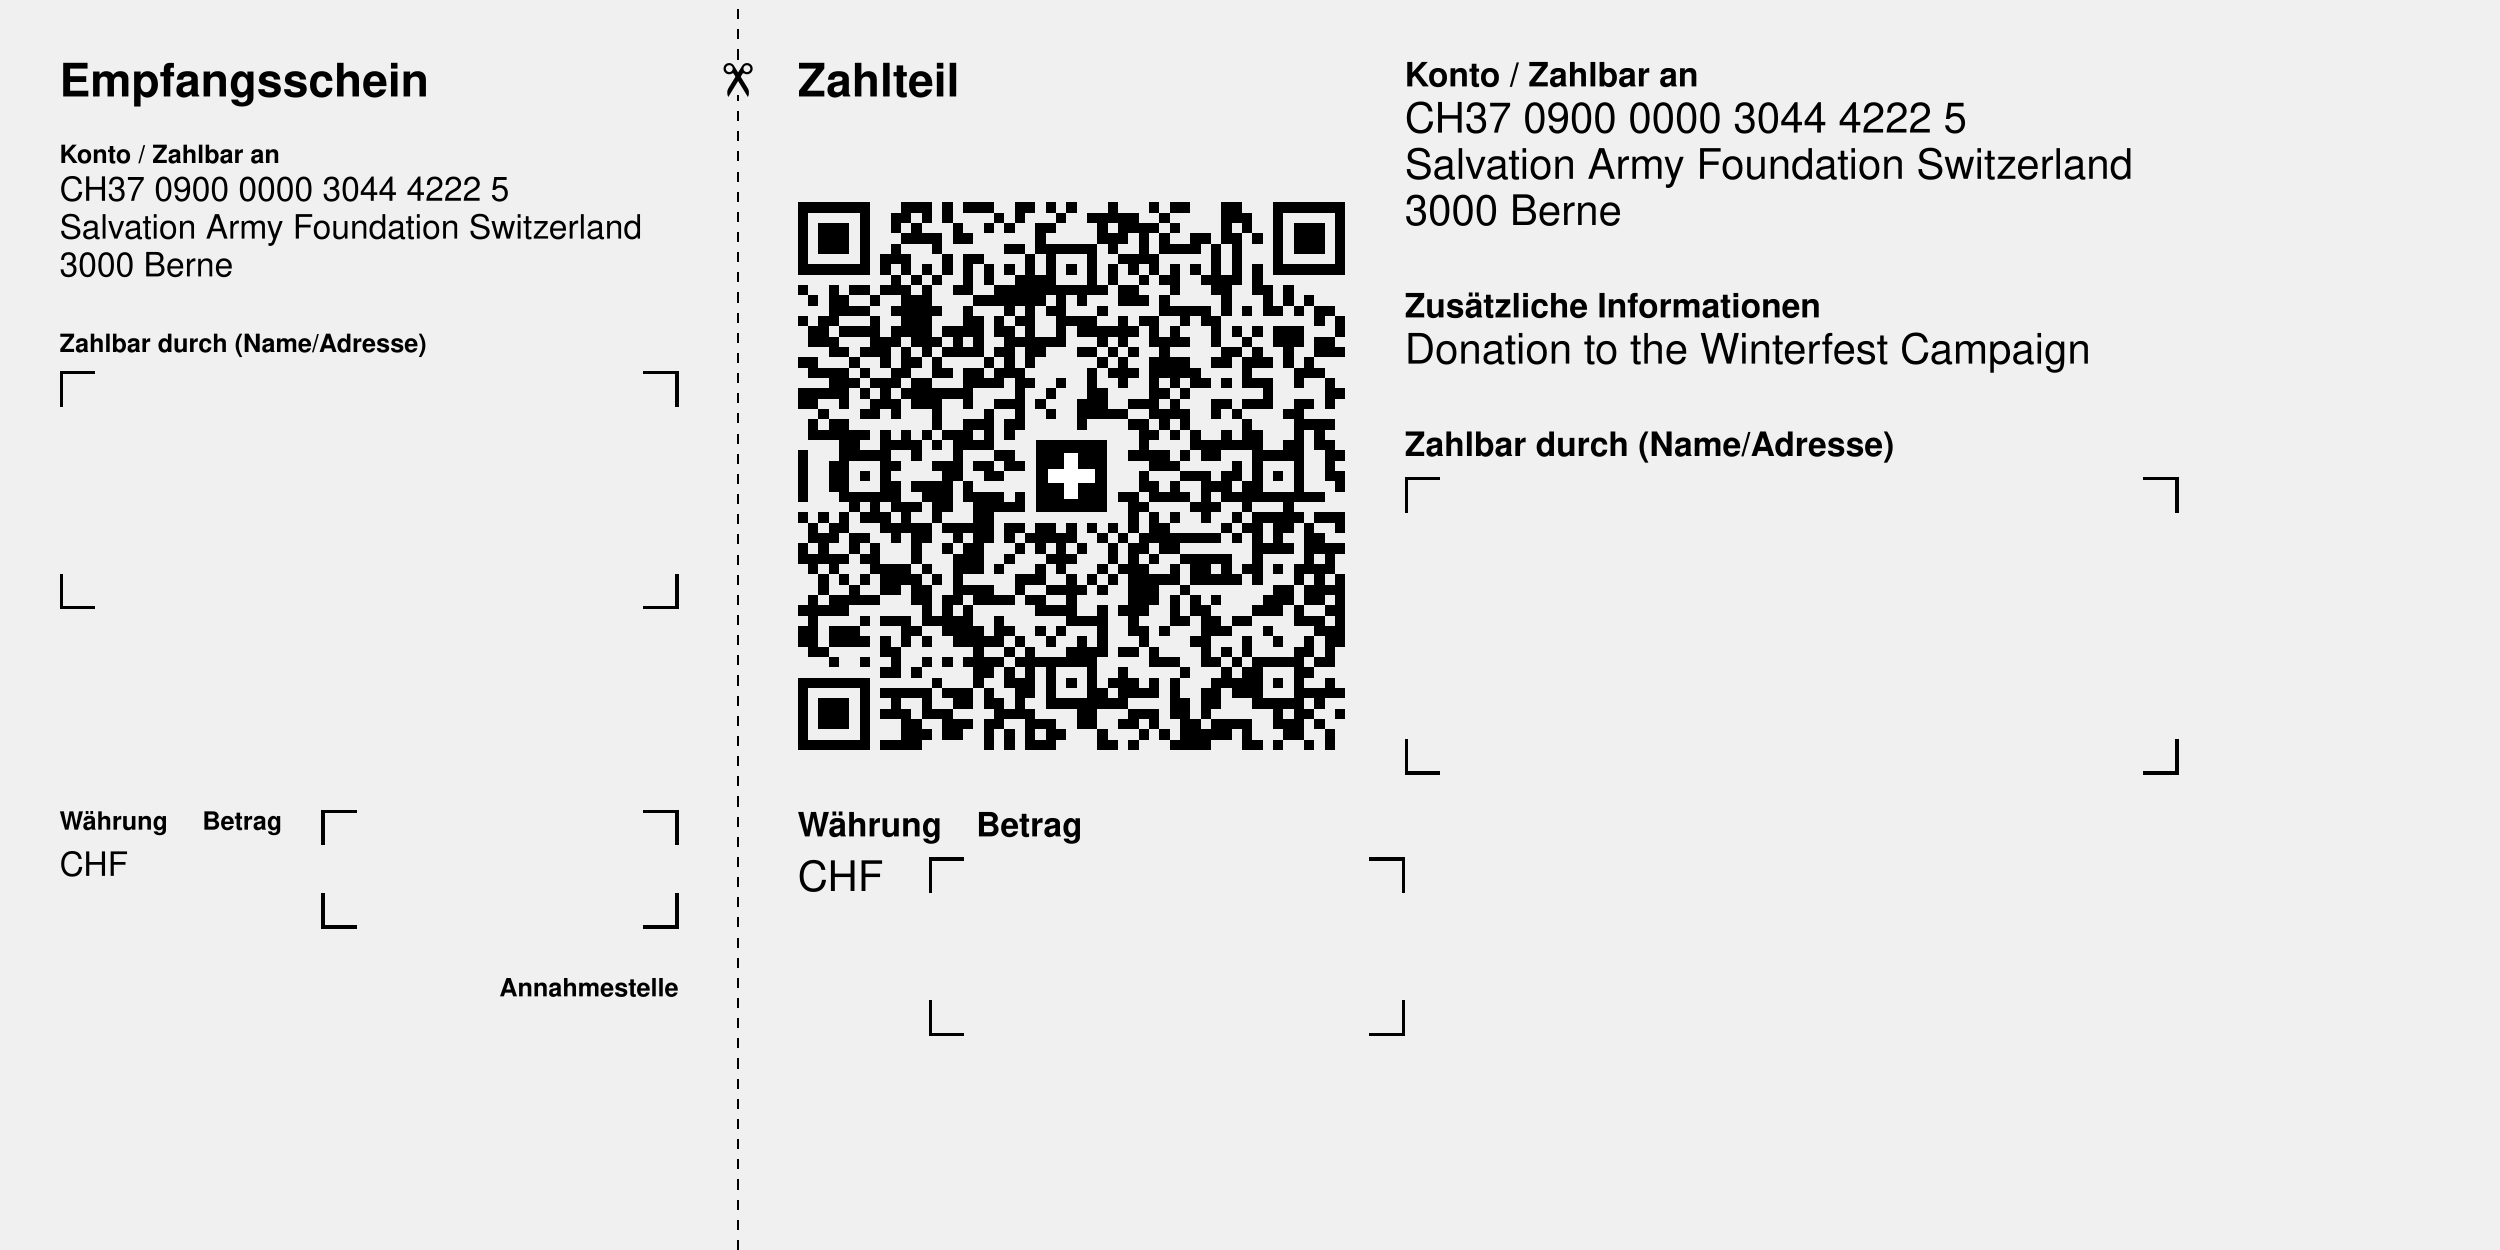
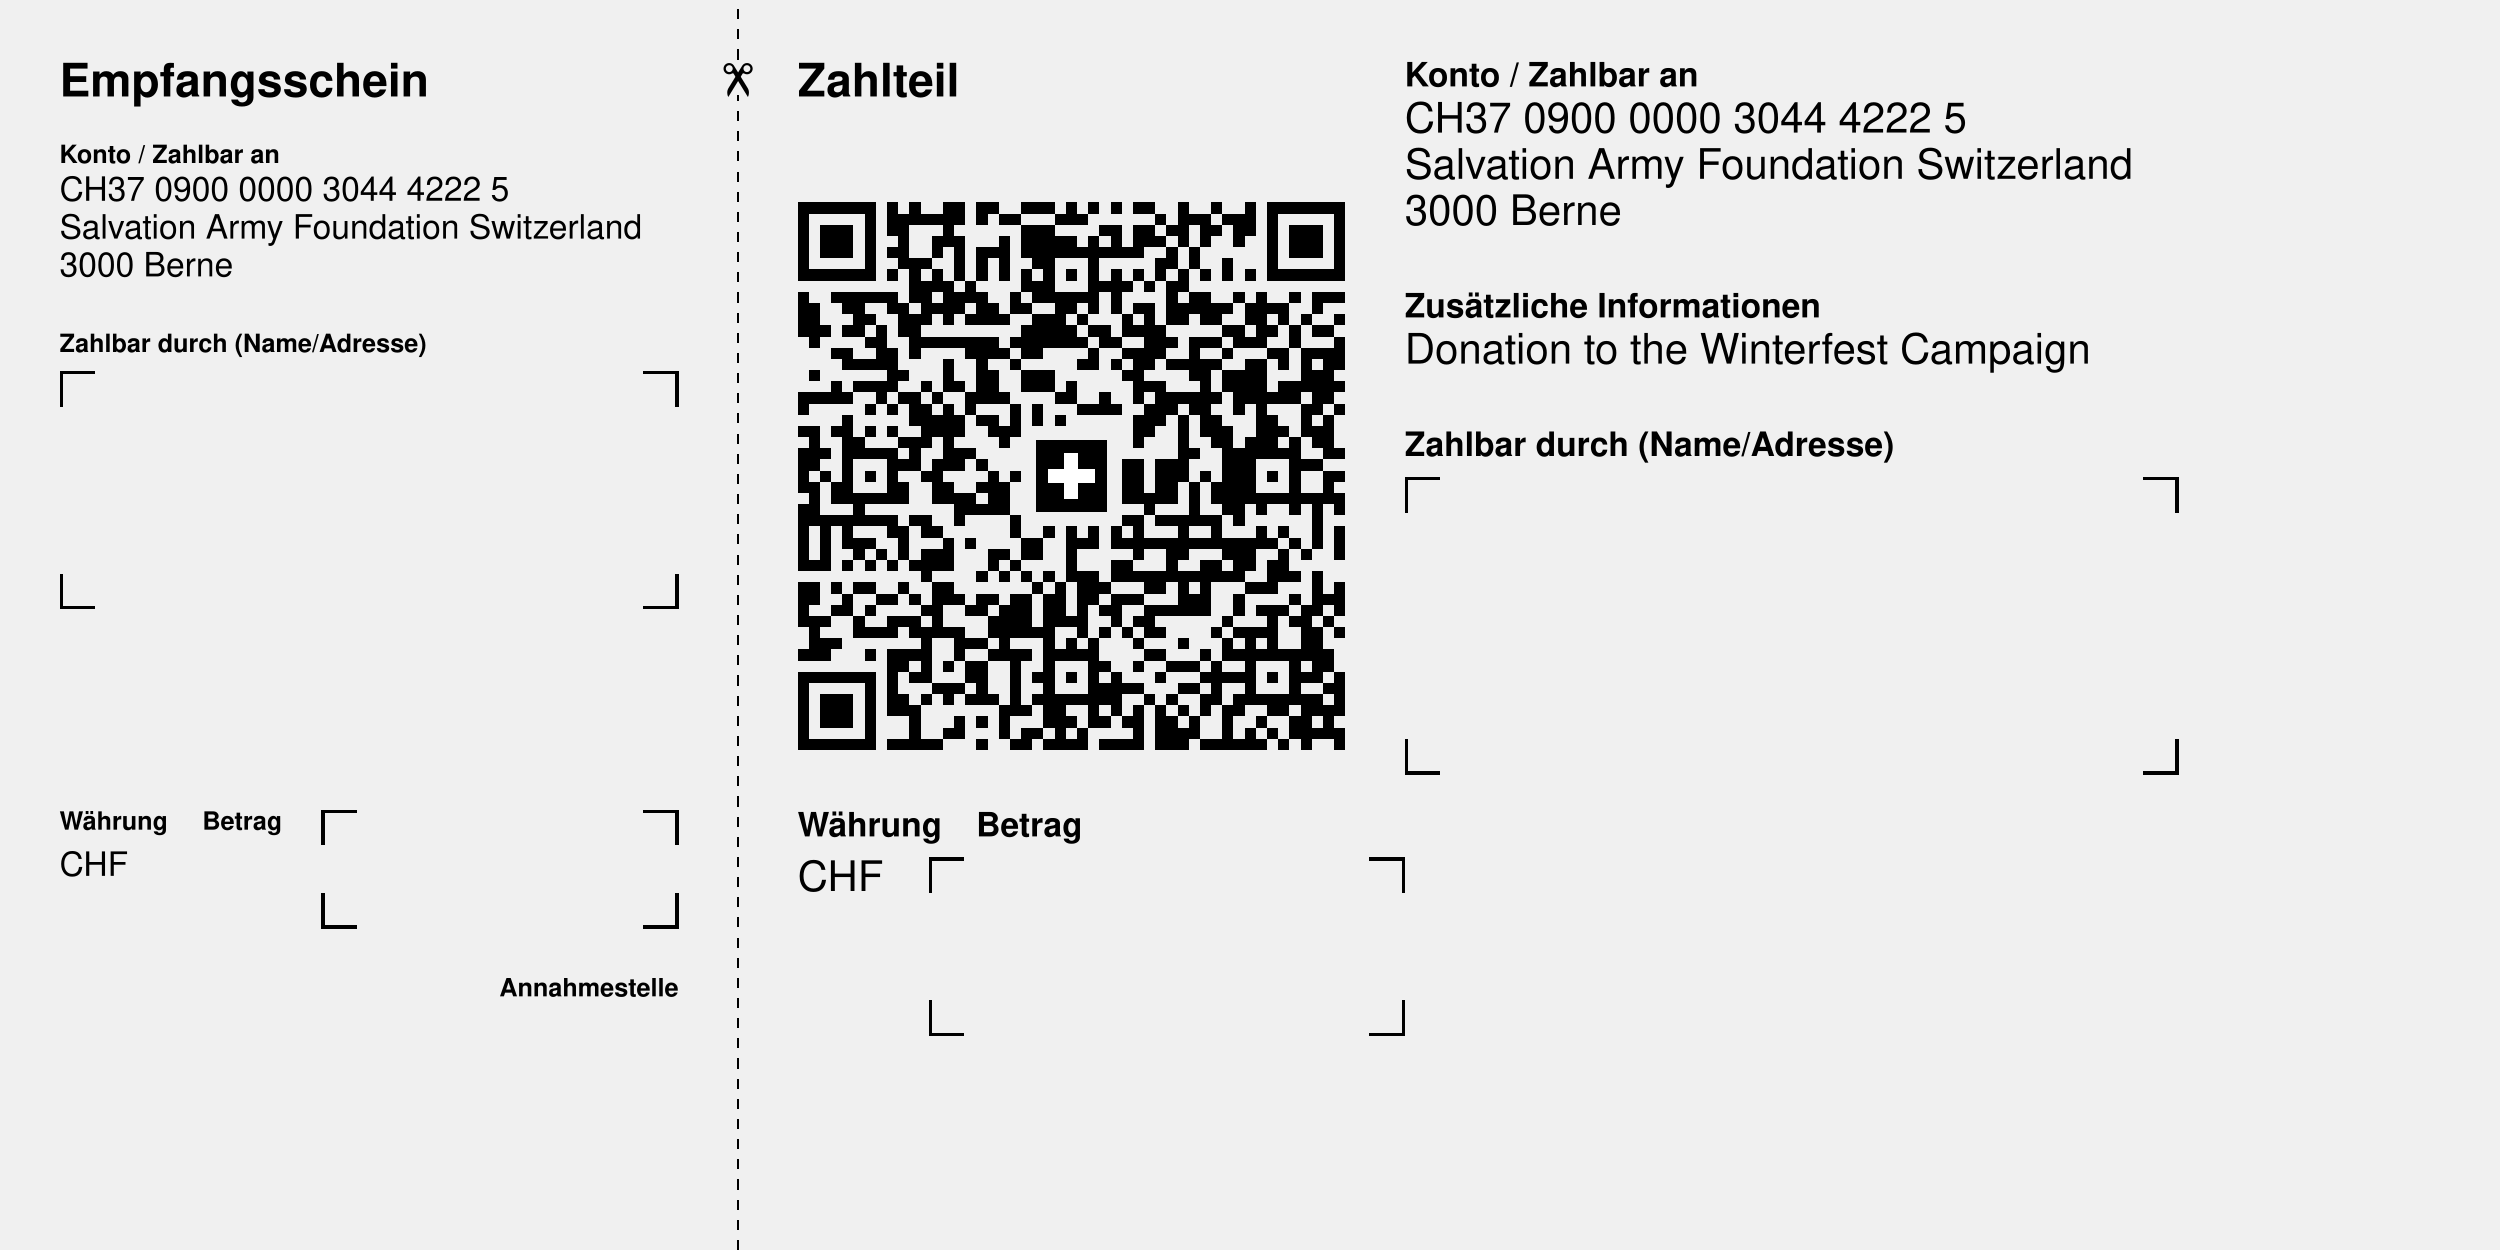
<svg xmlns="http://www.w3.org/2000/svg" width="210mm" height="105mm" version="1.1" viewBox="0 0 595.276 297.638">
  <g font-family="Helvetica,Arial,&quot;Liberation Sans&quot;" transform="translate(0 297.638)">
    <g transform="translate(189.921 -0)">
      <text x="0" y="-274.665" font-size="11" font-weight="bold">Zahlteil</text>
    </g>
-     <g transform="translate(189.921 -119.055) scale(2.46)">
-       <path fill="#000000" shape-rendering="crispEdges" d="M0,-53h7v1h-7zm10,0h3v1h-3zm4,0h1v2h-1zm2,0h3v1h-3zm5,0h2v1h-2zm3,0h1v1h-1z m2,0h1v1h-1zm4,0h1v2h-1zm4,0h1v1h-1zm2,0h2v1h-2zm5,0h2v2h-2zm5,0h7v1h-7z m-46,1h1v6h-1zm6,0h1v6h-1zm3,0h2v1h-2zm3,0h1v1h-1zm7,0h1v1h-1zm2,0h1v1h-1z m4,0h1v1h-1zm3,0h2v1h-2zm3,0h2v2h-2zm4,0h1v1h-1zm8,0h1v2h-1zm3,-0h1v6h-1z m6,0h1v6h-1zm-50,1h3v3h-3zm7,0h1v1h-1zm2,0h1v2h-1zm4,0h1v2h-1zm3,0h1v1h-1z m2,0h1v1h-1zm3,0h1v3h-1zm1,0h1v1h-1zm5,0h1v2h-1zm4,-0h1v4h-1zm1,0h1v1h-1z m2,0h1v1h-1zm5,0h1v2h-1zm7,0h3v3h-3zm-38,1h1v1h-1zm2,0h2v1h-2zm4,0h1v1h-1z m14,0h2v1h-2zm5,0h1v2h-1zm3,0h2v1h-2zm4,0h1v5h-1zm2,0h1v1h-1zm-35,1h1v2h-1z m4,0h1v1h-1zm7,0h2v1h-2zm4,0h5v1h-5zm6,0h1v1h-1zm6,0h3v1h-3zm4,0h1v5h-1z m-32,1h1v2h-1zm2,0h1v2h-1zm4,0h1v2h-1zm2,0h1v4h-1zm1,-0h1v1h-1zm5,0h1v11h-1z m2,0h1v4h-1zm4,0h1v4h-1zm3,-0h2v1h-2zm3,0h1v2h-1zm-33,1h5v1h-5zm11,0h1v1h-1z m6,0h1v2h-1zm2,-0h1v1h-1zm6,0h1v1h-1zm4,0h1v2h-1zm2,-0h1v1h-1zm4,0h1v3h-1z m2,-0h1v1h-1zm6,0h1v3h-1zm3,-0h5v1h-5zm-38,1h1v2h-1zm2,0h1v1h-1zm2,0h1v1h-1z m8,0h1v3h-1zm2,0h1v3h-1zm10,0h1v1h-1zm2,0h1v1h-1zm4,0h1v1h-1zm2,0h1v4h-1z m-41,1h1v1h-1zm3,0h1v4h-1zm2,0h2v1h-2zm3,0h1v1h-1zm2,-0h1v5h-1zm2,0h1v7h-1z m3,0h1v1h-1zm4,0h2v2h-2zm6,-0h1v6h-1zm1,0h2v1h-2zm3,0h1v1h-1zm2,0h2v2h-2z m14,0h1v3h-1zm2,0h1v2h-1zm-46,1h1v1h-1zm3,0h1v2h-1zm3,0h1v1h-1zm4,-0h1v5h-1z m6,0h2v1h-2zm10,0h1v1h-1zm6,0h1v1h-1zm2,0h1v2h-1zm14,0h1v1h-1zm-44,1h2v1h-2z m4,0h1v1h-1zm4,0h1v1h-1zm3,-0h1v3h-1zm4,0h1v1h-1zm4,0h1v1h-1zm5,0h1v1h-1z m7,0h4v1h-4zm7,0h1v1h-1zm3,0h1v1h-1zm2,0h1v1h-1zm2,0h2v1h-2zm-50,1h1v1h-1z m2,-0h1v3h-1zm5,0h1v4h-1zm10,0h1v4h-1zm2,0h1v2h-1zm2,0h1v1h-1zm5,0h3v1h-3z m5,-0h1v3h-1zm2,0h2v1h-2zm4,0h1v1h-1zm2,0h2v1h-2zm11,0h1v1h-1zm2,-0h1v2h-1z m-51,1h1v2h-1zm3,0h3v1h-3zm5,0h1v2h-1zm5,0h2v1h-2zm6,0h1v5h-1zm7,0h4v1h-4z m5,0h1v1h-1zm2,0h1v2h-1zm2,0h1v2h-1zm4,0h1v2h-1zm2,0h1v1h-1zm2,0h1v1h-1z m2,0h3v2h-3zm-43,1h1v2h-1zm5,0h1v3h-1zm5,0h1v1h-1zm2,0h1v2h-1zm6,0h1v1h-1z m2,0h2v1h-2zm6,0h1v1h-1zm6,0h1v4h-1zm2,0h1v1h-1zm6,0h1v1h-1zm7,0h2v2h-2z m-46,1h1v1h-1zm2,0h1v1h-1zm4,0h1v3h-1zm4,0h1v1h-1zm2,0h1v1h-1zm3,0h1v1h-1z m4,0h1v1h-1zm4,0h2v1h-2zm3,0h1v1h-1zm2,0h1v1h-1zm9,0h2v1h-2zm3,0h1v2h-1z m3,0h1v2h-1zm5,0h1v1h-1zm-52,1h2v1h-2zm5,0h1v1h-1zm6,0h1v1h-1zm2,0h1v2h-1z m5,0h1v1h-1zm11,0h1v1h-1zm2,0h1v3h-1zm3,0h1v6h-1zm2,0h2v2h-2zm4,0h2v1h-2z m3,0h1v3h-1zm2,0h1v1h-1zm4,0h1v2h-1zm-48,1h4v1h-4zm5,0h1v1h-1zm3,0h1v2h-1z m5,0h1v1h-1zm2,0h2v2h-2zm3,0h1v2h-1zm2,0h1v6h-1zm7,0h1v5h-1zm2,0h1v1h-1z m2,0h1v1h-1zm6,0h1v2h-1zm10,0h1v2h-1zm2,0h1v1h-1zm-47,1h2v2h-2zm2,0h1v1h-1z m2,0h2v1h-2zm4,0h2v3h-2zm7,0h1v1h-1zm4,0h1v1h-1zm3,0h1v1h-1zm11,0h1v1h-1z m3,0h1v1h-1zm2,0h1v1h-1zm3,0h2v1h-2zm7,0h1v3h-1zm-51,1h2v2h-2zm2,0h1v1h-1z m4,0h1v1h-1zm2,0h1v2h-1zm2,0h1v1h-1zm3,0h4v1h-4zm11,0h1v1h-1zm5,0h1v3h-1z m6,0h1v1h-1zm2,0h1v1h-1zm8,0h1v2h-1zm7,0h1v1h-1zm-48,1h1v1h-1zm3,0h1v2h-1z m2,0h1v2h-1zm4,0h1v3h-1zm3,0h1v1h-1zm3,0h2v1h-2zm4,0h1v1h-1zm4,0h1v3h-1z m5,0h2v1h-2zm4,0h1v2h-1zm4,0h2v1h-2zm3,0h2v1h-2zm5,0h1v10h-1zm1,0h1v1h-1z m-47,1h1v1h-1zm4,0h1v1h-1zm12,0h1v4h-1zm6,0h1v1h-1zm6,0h2v1h-2zm5,0h1v2h-1z m2,0h1v2h-1zm3,0h1v1h-1zm2,0h1v1h-1zm5,0h1v1h-1zm-46,1h1v2h-1zm2,0h2v2h-2z m13,0h1v3h-1zm1,0h1v1h-1zm3,0h1v2h-1zm12,0h2v1h-2zm11,0h1v3h-1zm6,0h3v1h-3z m-47,1h1v1h-1zm3,0h1v3h-1zm1,0h1v1h-1zm2,0h1v7h-1zm2,0h1v2h-1zm2,0h1v1h-1z m2,0h2v1h-2zm19,0h1v3h-1zm1,0h1v1h-1zm2,0h1v1h-1zm2,0h1v2h-1zm3,0h1v2h-1z m3,0h1v7h-1zm6,0h1v2h-1zm-46,1h1v6h-1zm5,0h1v1h-1zm2,0h1v2h-1zm2,0h1v1h-1z m2,0h1v4h-1zm2,0h1v1h-1zm22,0h2v2h-2zm3,0h1v1h-1zm5,0h1v2h-1zm4,0h1v4h-1z m-51,1h1v5h-1zm6,0h2v1h-2zm13,0h2v1h-2zm13,0h1v1h-1zm2,0h2v2h-2zm3,0h1v1h-1z m8,0h2v1h-2zm7,0h1v1h-1zm-49,1h1v3h-1zm6,0h1v1h-1zm4,0h2v1h-2zm4,0h2v1h-2z m3,0h2v1h-2zm16,0h1v1h-1zm6,0h1v2h-1zm-36,1h1v1h-1zm8,-0h1v4h-1zm4,0h2v1h-2z m15,0h1v2h-1zm4,0h3v1h-3zm4,0h1v3h-1zm5,0h1v1h-1zm6,0h1v2h-1zm-43,1h1v3h-1z m2,0h3v1h-3zm5,0h1v2h-1zm18,0h1v2h-1zm2,0h1v2h-1zm3,0h1v4h-1zm1,0h1v1h-1z m3,-0h1v3h-1zm-38,1h3v1h-3zm7,0h2v1h-2zm5,-0h2v5h-2zm2,0h1v2h-1zm2,0h1v2h-1z m10,0h2v1h-2zm4,0h1v1h-1zm2,0h1v1h-1zm5,0h1v1h-1zm3,0h3v1h-3zm4,0h2v1h-2z m-44,1h1v1h-1zm2,0h1v2h-1zm3,0h1v3h-1zm1,-0h1v1h-1zm2,0h1v2h-1zm7,-0h1v1h-1z m12,0h1v3h-1zm1,-0h1v1h-1zm5,0h1v1h-1zm2,0h1v1h-1zm7,0h1v3h-1zm-47,1h1v1h-1z m2,0h1v1h-1zm2,0h1v2h-1zm2,0h1v1h-1zm2,0h1v2h-1zm26,-0h1v3h-1zm2,0h1v1h-1z m6,0h1v1h-1zm2,0h1v7h-1zm1,0h2v1h-2zm3,0h1v1h-1zm2,0h3v1h-3zm-49,1h1v2h-1z m2,0h1v2h-1zm6,0h1v2h-1zm2,0h2v2h-2zm3,0h3v1h-3zm6,0h2v1h-2zm3,-0h2v2h-2z m3,0h1v2h-1zm2,0h1v1h-1zm2,0h1v1h-1zm5,-0h1v3h-1zm6,0h1v1h-1zm2,0h1v1h-1z m3,-0h1v3h-1zm3,0h1v5h-1zm3,0h1v1h-1zm-50,1h1v3h-1zm3,0h2v1h-2zm10,0h1v1h-1z m5,0h1v1h-1zm2,0h1v1h-1zm3,0h1v4h-1zm4,0h1v1h-1zm2,0h1v1h-1zm2,0h1v2h-1z m3,0h5v1h-5zm6,0h1v1h-1zm8,0h1v2h-1zm-50,1h1v2h-1zm5,0h1v1h-1zm2,0h1v3h-1z m4,0h1v2h-1zm3,0h1v1h-1zm2,0h2v3h-2zm5,0h1v1h-1zm2,0h1v1h-1zm4,0h1v1h-1z m3,0h1v2h-1zm2,0h1v9h-1zm4,0h1v1h-1zm9,0h1v1h-1zm2,0h1v1h-1zm4,0h1v3h-1z m1,0h1v1h-1zm-51,1h1v2h-1zm2,0h2v1h-2zm3,0h1v1h-1zm9,0h1v5h-1zm5,0h1v1h-1z m4,0h1v1h-1zm2,0h1v1h-1zm8,0h1v1h-1zm3,0h5v1h-5zm-34,1h1v1h-1zm5,0h3v2h-3z m4,0h1v1h-1zm7,0h1v1h-1zm4,0h1v2h-1zm6,0h1v1h-1zm2,0h1v1h-1zm2,0h1v5h-1z m3,0h1v2h-1zm2,0h2v2h-2zm3,0h1v2h-1zm2,0h1v1h-1zm3,0h1v1h-1zm2,0h1v2h-1z m2,0h1v4h-1zm-48,1h1v2h-1zm2,0h1v1h-1zm2,0h1v1h-1zm5,0h1v3h-1zm2,0h1v1h-1z m8,0h2v1h-2zm5,0h1v5h-1zm2,0h1v1h-1zm2,0h1v1h-1zm4,0h1v3h-1zm1,0h1v1h-1z m5,0h1v1h-1zm2,0h1v1h-1zm10,0h1v7h-1zm-47,1h1v2h-1zm3,0h2v1h-2zm4,0h1v4h-1z m4,0h3v1h-3zm5,0h1v1h-1zm3,0h2v1h-2zm3,0h1v1h-1zm2,0h1v1h-1zm8,0h1v1h-1z m9,0h2v2h-2zm3,0h1v2h-1zm2,0h1v1h-1zm-50,1h1v6h-1zm2,0h2v2h-2zm3,0h2v1h-2z m8,0h1v4h-1zm3,0h4v1h-4zm5,0h2v1h-2zm14,0h1v3h-1zm2,0h1v2h-1zm2,0h1v1h-1z m5,0h1v2h-1zm-45,1h1v1h-1zm2,0h1v1h-1zm14,0h1v4h-1zm7,0h3v1h-3zm6,0h1v5h-1z m2,0h1v1h-1zm8,0h1v6h-1zm5,0h1v1h-1zm2,0h1v1h-1zm2,0h1v2h-1zm3,0h1v1h-1z m-45,1h1v1h-1zm2,0h3v1h-3zm5,0h1v1h-1zm2,0h1v3h-1zm4,0h1v3h-1zm8,0h2v1h-2z m10,0h1v1h-1zm3,0h1v2h-1zm2,0h2v1h-2zm7,0h2v1h-2zm-49,1h1v2h-1zm3,0h3v2h-3z m7,0h2v1h-2zm7,0h1v6h-1zm3,0h1v1h-1zm3,0h1v1h-1zm2,0h1v1h-1zm8,-0h1v2h-1z m2,0h1v1h-1zm6,0h1v1h-1zm4,0h1v1h-1zm5,0h2v1h-2zm-44,1h1v1h-1zm2,0h1v2h-1z m2,0h1v1h-1zm2,0h1v1h-1zm6,0h1v1h-1zm3,0h1v1h-1zm3,0h1v1h-1zm3,0h1v3h-1z m11,-0h1v1h-1zm5,0h1v2h-1zm3,0h1v1h-1zm3,0h1v2h-1zm2,0h1v3h-1zm-49,1h1v1h-1z m7,0h1v3h-1zm11,-0h1v1h-1zm2,0h1v5h-1zm4,0h1v2h-1zm2,0h1v8h-1zm3,0h2v1h-2z m3,0h1v2h-1zm7,0h1v1h-1zm7,0h1v9h-1zm-45,1h1v1h-1zm3,0h1v1h-1zm6,0h1v1h-1z m2,0h1v1h-1zm2,0h1v1h-1zm2,0h2v1h-2zm3,0h1v1h-1zm2,0h3v1h-3zm12,0h2v1h-2z m5,0h1v1h-1zm2,0h1v1h-1zm2,0h1v5h-1zm1,0h3v1h-3zm5,0h1v1h-1zm-42,1h1v1h-1z m3,0h1v1h-1zm7,0h1v1h-1zm2,0h1v2h-1zm4,0h1v4h-1zm7,0h1v4h-1zm6,0h1v1h-1z m4,0h1v2h-1zm2,0h1v3h-1zm6,0h1v1h-1zm-49,1h7v1h-7zm13,0h1v1h-1zm8,0h1v4h-1z m5,0h1v1h-1zm4,0h1v1h-1zm2,0h1v2h-1zm2,0h1v2h-1zm2,0h1v4h-1zm4,0h1v3h-1z m2,0h1v2h-1zm4,0h1v1h-1zm5,0h1v2h-1zm-51,1h1v6h-1zm6,0h1v6h-1zm2,-0h5v1h-5z m6,0h3v1h-3zm4,0h1v2h-1zm11,0h1v2h-1zm4,-0h1v1h-1zm6,0h1v3h-1zm10,-0h2v1h-2z m3,0h1v1h-1zm-50,1h3v3h-3zm7,0h1v2h-1zm3,0h1v2h-1zm3,-0h2v1h-2zm4,0h1v3h-1z m6,-0h3v1h-3zm5,0h1v1h-1zm7,0h1v5h-1zm8,0h3v1h-3zm5,0h1v1h-1zm-42,1h1v1h-1z m2,0h1v4h-1zm3,0h2v1h-2zm7,0h1v1h-1zm2,0h1v4h-1zm5,0h1v2h-1zm5,0h3v1h-3z m14,0h1v2h-1zm3,0h1v1h-1zm3,0h1v1h-1zm-41,1h1v3h-1zm3,0h2v2h-2zm2,0h1v1h-1z m2,0h1v3h-1zm5,0h2v1h-2zm8,0h2v1h-2zm3,0h1v1h-1zm4,0h1v3h-1zm2,0h4v1h-4z m7,0h1v2h-1zm3,0h1v1h-1zm-38,1h1v1h-1zm8,0h1v2h-1zm4,0h2v1h-2zm5,0h1v2h-1z m4,0h1v1h-1zm2,0h1v1h-1zm4,0h3v1h-3zm4,0h1v2h-1zm8,0h1v2h-1zm-50,1h5v1h-5z m7,0h2v1h-2zm15,0h2v1h-2zm7,0h1v1h-1zm2,0h1v1h-1zm4,0h1v1h-1zm3,0h1v1h-1z m5,0h1v1h-1zm2,0h1v1h-1zm3,0h1v1h-1z" />
+     <g transform="translate(189.921 -119.055) scale(2.661)">
+       <path fill="#000000" shape-rendering="crispEdges" d="M0,-49h7v1h-7zm8,-0h1v3h-1zm2,0h1v2h-1zm3,0h2v2h-2zm3,0h2v1h-2zm4,0h3v1h-3z m4,-0h1v2h-1zm2,0h1v1h-1zm2,0h1v1h-1zm2,0h2v1h-2zm4,0h1v4h-1zm3,0h1v1h-1z m3,-0h1v3h-1zm2,0h7v1h-7zm-42,1h1v6h-1zm6,0h1v6h-1zm3,0h1v5h-1zm2,-0h2v1h-2z m5,0h1v1h-1zm2,0h2v1h-2zm5,0h1v1h-1zm2,0h1v1h-1zm7,0h1v1h-1zm3,0h2v1h-2z m3,0h2v1h-2zm4,0h1v6h-1zm6,0h1v6h-1zm-46,1h3v3h-3zm11,0h1v2h-1zm7,0h3v3h-3z m7,-0h2v1h-2zm3,0h2v2h-2zm3,-0h1v1h-1zm3,0h2v1h-2zm3,0h1v2h-1zm5,0h3v3h-3z m-32,1h1v2h-1zm2,0h1v4h-1zm4,0h1v4h-1zm5,0h2v2h-2zm3,-0h1v7h-1zm2,0h1v2h-1z m4,0h1v1h-1zm4,0h1v1h-1zm-28,1h1v1h-1zm8,0h1v3h-1zm1,0h1v1h-1zm8,0h1v1h-1z m2,0h1v1h-1zm2,0h2v1h-2zm4,0h1v2h-1zm2,0h1v2h-1zm-25,1h1v4h-1zm1,0h1v1h-1z m10,0h2v1h-2zm11,0h1v2h-1zm6,0h1v2h-1zm-37,1h5v1h-5zm7,0h1v1h-1zm4,0h1v2h-1z m8,0h1v2h-1zm2,-0h1v3h-1zm2,0h1v1h-1zm4,-0h1v4h-1zm2,0h1v1h-1zm4,0h1v2h-1z m2,0h1v1h-1zm4,0h1v1h-1zm3,0h5v1h-5zm-32,1h1v4h-1zm2,0h1v4h-1zm2,0h1v2h-1z m6,0h1v2h-1zm6,0h1v1h-1zm2,0h1v1h-1zm2,0h1v1h-1zm2,-0h1v4h-1zm-33,1h1v4h-1z m3,0h6v1h-6zm11,0h1v2h-1zm2,0h1v3h-1zm3,0h1v2h-1zm4,0h1v5h-1zm1,0h2v1h-2z m11,0h2v2h-2zm4,0h1v1h-1zm2,0h1v5h-1zm3,0h1v1h-1zm2,0h3v1h-3zm-45,1h1v4h-1z m3,0h2v1h-2zm4,0h2v1h-2zm4,0h1v1h-1zm5,0h1v2h-1zm3,0h1v1h-1zm4,0h1v1h-1z m6,0h2v1h-2zm4,0h1v2h-1zm3,0h2v1h-2zm3,0h1v2h-1zm2,0h2v1h-2zm4,0h1v1h-1z m-41,1h2v1h-2zm4,0h2v2h-2zm6,0h1v1h-1zm3,0h1v1h-1zm3,0h2v3h-2zm4,0h1v1h-1z m4,0h1v2h-1zm2,0h1v5h-1zm5,0h2v1h-2zm7,0h1v1h-1zm2,0h1v1h-1zm3,0h1v1h-1z m-46,1h1v1h-1zm2,0h2v1h-2zm3,0h1v4h-1zm13,0h1v3h-1zm4,0h1v2h-1zm2,0h2v1h-2z m4,0h1v1h-1zm2,0h1v3h-1zm6,0h2v1h-2zm4,0h1v1h-1zm2,0h1v2h-1zm2,0h2v1h-2z m-40,1h1v1h-1zm4,0h8v1h-8zm9,0h1v1h-1zm6,0h1v1h-1zm2,0h2v1h-2zm6,0h1v1h-1z m2,0h1v4h-1zm1,0h2v1h-2zm3,0h2v1h-2zm9,0h1v3h-1zm-45,1h2v1h-2zm5,0h1v4h-1z m2,0h1v1h-1zm5,0h4v1h-4zm6,0h1v1h-1zm5,0h1v2h-1zm3,0h2v1h-2zm9,0h1v1h-1z m4,0h2v1h-2zm3,0h1v4h-1zm1,0h2v1h-2zm-42,1h3v1h-3zm9,0h1v3h-1zm3,0h1v4h-1z m3,0h1v1h-1zm6,0h1v1h-1zm3,0h1v1h-1zm2,0h1v4h-1zm3,0h2v1h-2zm3,0h1v7h-1z m1,0h1v1h-1zm3,0h2v4h-2zm3,0h1v1h-1zm4,0h1v4h-1zm-46,1h1v1h-1zm8,0h1v1h-1z m8,0h1v3h-1zm3,0h3v2h-3zm9,0h1v1h-1zm9,0h2v2h-2zm8,0h1v4h-1zm-43,1h1v2h-1z m2,0h3v1h-3zm6,0h1v1h-1zm3,0h1v1h-1zm10,0h1v2h-1zm7,0h2v1h-2zm12,0h2v2h-2z m5,0h1v1h-1zm-48,1h3v1h-3zm4,0h1v1h-1zm3,0h1v1h-1zm2,0h2v1h-2zm3,0h1v1h-1z m3,0h1v2h-1zm3,0h1v1h-1zm5,0h1v1h-1zm4,0h1v2h-1zm5,0h4v1h-4zm5,0h1v1h-1z m2,0h1v2h-1zm3,0h1v1h-1zm-42,1h1v1h-1zm6,0h1v1h-1zm2,0h1v1h-1zm2,0h2v2h-2z m3,0h1v6h-1zm6,0h1v3h-1zm2,0h1v2h-1zm4,0h2v1h-2zm3,0h1v1h-1zm3,0h2v2h-2z m2,0h1v1h-1zm2,0h1v1h-1zm6,0h1v5h-1zm4,0h1v3h-1zm3,0h1v1h-1zm-44,1h1v8h-1z m8,0h1v2h-1zm2,0h1v2h-1zm2,0h2v1h-2zm7,0h1v1h-1zm7,0h1v3h-1zm4,0h1v6h-1z m3,0h1v3h-1zm5,0h1v4h-1zm5,0h1v4h-1zm-47,1h2v1h-2zm3,0h1v1h-1zm3,0h1v1h-1z m2,0h1v1h-1zm3,0h1v2h-1zm6,0h2v1h-2zm14,0h1v1h-1zm7,0h1v8h-1zm5,0h1v1h-1z m3,0h1v2h-1zm-45,1h1v3h-1zm4,0h1v2h-1zm4,0h2v1h-2zm9,0h1v1h-1zm22,0h1v6h-1z m4,0h1v7h-1zm-44,1h1v4h-1zm2,0h1v1h-1zm4,0h3v1h-3zm4,0h1v2h-1zm4,0h2v1h-2z m21,0h1v1h-1zm4,0h1v7h-1zm4,0h1v1h-1zm5,0h1v1h-1zm-40,1h1v4h-1zm1,0h1v1h-1z m3,0h1v4h-1zm2,0h1v1h-1zm2,0h1v1h-1zm13,0h2v4h-2zm3,0h2v4h-2zm13,0h2v1h-2z m-43,1h1v1h-1zm4,0h1v1h-1zm5,0h1v1h-1zm6,0h1v4h-1zm2,0h1v1h-1zm17,0h1v1h-1z m6,0h1v1h-1zm5,0h1v3h-1zm1,0h1v1h-1zm-47,1h1v4h-1zm2,0h1v2h-1zm6,0h1v2h-1z m4,0h1v2h-1zm3,-0h1v1h-1zm2,0h1v3h-1zm17,-0h1v4h-1zm2,0h1v2h-1zm-32,1h3v1h-3z m9,0h2v2h-2zm17,0h1v2h-1zm10,0h3v1h-3zm4,0h2v1h-2zm3,0h1v2h-1zm-48,1h1v6h-1z m5,-0h1v2h-1zm11,0h1v1h-1zm25,0h1v1h-1zm5,-0h1v4h-1zm-44,1h1v5h-1zm1,0h2v1h-2z m3,0h3v1h-3zm4,0h2v1h-2zm4,0h1v1h-1zm5,0h1v2h-1zm10,0h2v1h-2zm3,0h3v1h-3z m4,0h2v1h-2zm-32,1h1v2h-1zm4,0h2v1h-2zm3,0h2v1h-2zm11,0h1v1h-1zm2,0h1v5h-1z m2,0h1v2h-1zm2,0h1v2h-1zm2,0h1v3h-1zm4,0h1v3h-1zm3,0h1v2h-1zm4,0h1v2h-1z m2,0h1v1h-1zm5,0h1v3h-1zm-43,1h2v1h-2zm4,0h1v2h-1zm4,0h1v3h-1zm2,0h1v1h-1z m5,0h2v2h-2zm5,0h1v1h-1zm4,0h1v1h-1zm2,0h3v1h-3zm4,0h2v1h-2zm3,0h3v2h-3z m4,0h1v1h-1zm2,0h1v1h-1zm-39,1h1v1h-1zm2,0h1v1h-1zm4,0h2v2h-2zm6,0h2v1h-2z m16,0h1v3h-1zm10,0h1v3h-1zm2,0h1v1h-1zm-44,1h1v1h-1zm3,0h1v1h-1zm2,0h1v1h-1z m2,0h1v1h-1zm2,0h1v1h-1zm7,0h1v1h-1zm2,0h1v1h-1zm9,0h2v2h-2zm8,0h1v5h-1z m1,0h1v2h-1zm2,0h2v1h-2zm3,0h1v3h-1zm-31,1h1v1h-1zm5,0h1v1h-1zm2,0h1v1h-1z m2,0h1v1h-1zm2,0h1v1h-1zm3,0h2v3h-2zm5,0h3v1h-3zm4,0h1v4h-1zm1,0h1v1h-1z m3,0h2v1h-2zm6,0h1v1h-1zm2,0h1v4h-1zm-46,1h2v2h-2zm3,0h1v1h-1zm2,0h2v1h-2z m4,0h1v1h-1zm3,0h1v5h-1zm1,0h1v2h-1zm8,0h1v1h-1zm2,0h1v4h-1zm4,0h1v1h-1z m4,0h2v1h-2zm9,0h2v1h-2zm8,0h1v3h-1zm-44,1h1v2h-1zm3,0h2v1h-2zm3,0h1v1h-1z m4,0h1v1h-1zm2,0h2v1h-2zm3,0h2v4h-2zm3,0h1v12h-1zm6,0h3v1h-3zm7,0h1v2h-1z m4,0h1v2h-1zm5,0h1v1h-1zm3,0h1v1h-1zm-47,1h1v2h-1zm3,0h1v1h-1zm3,0h1v1h-1z m5,0h1v1h-1zm4,0h2v1h-2zm3,0h1v5h-1zm7,0h1v3h-1zm2,0h2v1h-2zm4,0h3v1h-3z m10,0h3v1h-3zm4,0h1v5h-1zm-44,1h1v4h-1zm1,0h1v1h-1zm3,-0h1v2h-1zm3,0h3v1h-3z m9,-0h1v2h-1zm7,0h1v1h-1zm4,0h1v1h-1zm2,0h2v1h-2zm8,0h1v1h-1zm4,0h1v4h-1z m2,0h1v1h-1zm3,0h1v1h-1zm-41,1h3v1h-3zm4,0h2v1h-2zm3,0h2v1h-2zm8,0h1v1h-1z m6,0h1v1h-1zm2,0h1v1h-1zm2,0h2v1h-2zm6,0h1v1h-1zm2,0h3v1h-3zm7,0h1v5h-1z m2,-0h1v1h-1zm-46,1h2v1h-2zm9,0h1v4h-1zm3,-0h3v1h-3zm10,0h1v2h-1zm2,0h1v8h-1z m4,0h1v1h-1zm4,0h1v1h-1zm4,0h1v2h-1zm2,0h1v6h-1zm-40,1h1v1h-1zm2,0h1v1h-1z m4,0h1v1h-1zm2,0h1v6h-1zm1,-0h2v1h-2zm5,0h1v1h-1zm3,0h1v1h-1zm2,0h1v6h-1z m1,-0h1v1h-1zm3,0h1v1h-1zm2,0h1v1h-1zm6,0h2v1h-2zm5,0h1v1h-1zm3,0h1v1h-1z m2,0h1v1h-1zm2,0h2v1h-2zm4,0h1v2h-1zm-38,1h1v1h-1zm4,0h1v1h-1zm2,0h2v2h-2z m12,0h1v1h-1zm3,0h1v1h-1zm3,0h3v1h-3zm4,0h1v4h-1zm7,0h1v4h-1zm-44,1h7v1h-7z m10,0h1v1h-1zm11,0h1v1h-1zm3,0h1v1h-1zm4,0h1v4h-1zm4,0h1v1h-1zm4,0h1v1h-1z m2,0h2v1h-2zm4,0h1v1h-1zm3,0h1v1h-1zm3,0h1v4h-1zm-48,1h1v6h-1zm6,0h1v6h-1z m6,-0h3v1h-3zm4,0h1v2h-1zm11,0h1v2h-1zm2,-0h2v1h-2zm5,0h2v1h-2zm13,0h1v1h-1z m-45,1h3v3h-3zm7,0h1v2h-1zm2,-0h1v1h-1zm2,0h1v1h-1zm2,0h1v1h-1zm2,0h1v1h-1z m4,0h1v1h-1zm2,0h1v5h-1zm1,0h2v1h-2zm7,0h1v1h-1zm2,0h1v1h-1zm3,0h1v2h-1z m3,0h1v2h-1zm2,-0h3v1h-3zm4,0h1v5h-1zm1,0h1v2h-1zm-36,1h1v4h-1zm8,0h1v3h-1z m2,0h1v1h-1zm10,0h1v4h-1zm2,0h1v4h-1zm2,0h1v1h-1zm4,0h1v4h-1zm4,0h2v1h-2z m5,0h1v3h-1zm-33,1h1v2h-1zm2,0h1v1h-1zm8,0h1v1h-1zm3,0h1v1h-1zm2,0h1v1h-1z m4,0h1v3h-1zm2,0h1v2h-1zm6,0h1v1h-1zm3,0h1v2h-1zm-31,1h1v1h-1zm7,0h2v1h-2z m5,0h1v2h-1zm9,0h1v2h-1zm6,0h1v2h-1zm2,0h1v1h-1zm4,0h1v1h-1zm2,0h1v2h-1z m-47,1h5v1h-5zm7,0h2v1h-2zm3,0h2v1h-2zm5,0h1v1h-1zm3,0h2v1h-2zm3,0h1v1h-1z m2,0h1v1h-1zm3,0h3v1h-3zm9,0h2v1h-2zm3,0h1v1h-1zm2,0h1v1h-1zm2,0h1v1h-1z" />
    </g>
    <g transform="translate(189.921 -119.055)">
      <path fill="#000000" shape-rendering="crispEdges" d="M56.693,-73.701h17.008v17.008h-17.008z" />
      <path fill="#ffffff" shape-rendering="crispEdges" d="M63.543,-70.709h3.307v11.024h-3.307zm-3.858,3.858h11.024v3.307h-11.024z" />
    </g>
    <g transform="translate(189.921 -0)">
      <text x="0" y="-98.482" font-size="8" font-weight="bold">Währung</text>
      <text x="0" y="-85.482" font-size="10">CHF</text>
      <text x="42.52" y="-98.482" font-size="8" font-weight="bold">Betrag</text>
      <path stroke="#000000" stroke-width="0.75" shape-rendering="crispEdges" fill="none" d="M31.556,-59.466l0,8.129l8.129,0m96.378,0l8.129,0l0,-8.129m0,-25.512l0,-8.129l-8.129,0m-96.378,0l-8.129,0l0,8.129" />
    </g>
    <g transform="translate(334.488 -0)">
      <text x="0" y="-277.065" font-size="8" font-weight="bold">Konto / Zahlbar an</text>
      <text x="0" y="-266.065" font-size="10">CH37 0900 0000 3044 4222 5</text>
      <text x="0" y="-255.065" font-size="10">Salvation Army Foundation Switzerland</text>
      <text x="0" y="-244.065" font-size="10">3000 Berne</text>
      <text x="0" y="-222.065" font-size="8" font-weight="bold">Zusätzliche Informationen</text>
      <text x="0" y="-211.065" font-size="10">Donation to the Winterfest Campaign</text>
      <text x="0" y="-189.065" font-size="8" font-weight="bold">Zahlbar durch (Name/Adresse)</text>
      <path stroke="#000000" stroke-width="0.75" shape-rendering="crispEdges" fill="none" d="M0.375,-121.702l0,8.129l8.129,0m167.244,0l8.129,0l0,-8.129m0,-53.858l0,-8.129l-8.129,0m-167.244,0l-8.129,0l0,8.129" />
    </g>
    <g transform="translate(14.173 -0)">
      <text x="0" y="-274.665" font-size="11" font-weight="bold">Empfangsschein</text>
      <text x="0" y="-258.822" font-size="6" font-weight="bold">Konto / Zahlbar an</text>
      <text x="0" y="-249.822" font-size="8">CH37 0900 0000 3044 4222 5</text>
      <text x="0" y="-240.822" font-size="8">Salvation Army Foundation Switzerland</text>
      <text x="0" y="-231.822" font-size="8">3000 Berne</text>
      <text x="0" y="-213.822" font-size="6" font-weight="bold">Zahlbar durch (Name/Adresse)</text>
      <path stroke="#000000" stroke-width="0.75" shape-rendering="crispEdges" fill="none" d="M0.375,-161.033l0,8.129l8.129,0m130.394,0l8.129,0l0,-8.129m0,-39.685l0,-8.129l-8.129,0m-130.394,0l-8.129,0l0,8.129" />
      <text x="0" y="-100.082" font-size="6" font-weight="bold">Währung</text>
      <text x="0" y="-89.082" font-size="8">CHF</text>
      <text x="34.016" y="-100.082" font-size="6" font-weight="bold">Betrag</text>
      <path stroke="#000000" stroke-width="0.75" shape-rendering="crispEdges" fill="none" d="M62.737,-85.039l0,8.129l8.129,0m68.031,0l8.129,0l0,-8.129m0,-11.339l0,-8.129l-8.129,0m-68.031,0l-8.129,0l0,8.129" />
      <text x="104.724" y="-60.397" font-size="6" font-weight="bold">Annahmestelle</text>
    </g>
    <path stroke="#000000" stroke-width="0.6" stroke-dasharray="2.4" shape-rendering="crispEdges" fill="none" d="M175.748,-0l0,-274.961m0,-8.504l0,-14.173" />
    <g transform="translate(172.687 -274.535) scale(0.006)">
      <path fill="#000000" d="M131.754,-359.388c-33.041,54.539,-52.384,110.154,-52.384,192.144c0,62.702,15.27,120.654,41.122,167.596l567.598,-926.232c10.25,-16.724,34.279,-23.091,63.969,-5.805c33.06,19.242,71.495,30.268,112.507,30.268 c123.676,0,223.937,-100.261,223.937,-223.937c0,-123.676,-100.261,-223.937,-223.937,-223.937c-76.348,0,-143.773,38.208,-184.195,96.548l-548.617,893.353zm728.561,-904.861c75.929,0,137.48,61.551,137.48,137.48 c0,75.929,-61.551,137.48,-137.48,137.48c-75.929,0,-137.48,-61.551,-137.48,-137.48c0,-75.929,61.551,-137.48,137.48,-137.48z" />
    </g>
    <g transform="translate(178.809 -274.535) scale(-0.006 0.006)">
      <path fill="#000000" d="M131.754,-359.388c-33.041,54.539,-52.384,110.154,-52.384,192.144c0,62.702,15.27,120.654,41.122,167.596l567.598,-926.232c10.25,-16.724,34.279,-23.091,63.969,-5.805c33.06,19.242,71.495,30.268,112.507,30.268 c123.676,0,223.937,-100.261,223.937,-223.937c0,-123.676,-100.261,-223.937,-223.937,-223.937c-76.348,0,-143.773,38.208,-184.195,96.548l-548.617,893.353zm728.561,-904.861c75.929,0,137.48,61.551,137.48,137.48 c0,75.929,-61.551,137.48,-137.48,137.48c-75.929,0,-137.48,-61.551,-137.48,-137.48c0,-75.929,61.551,-137.48,137.48,-137.48z" />
    </g>
  </g>
</svg>
